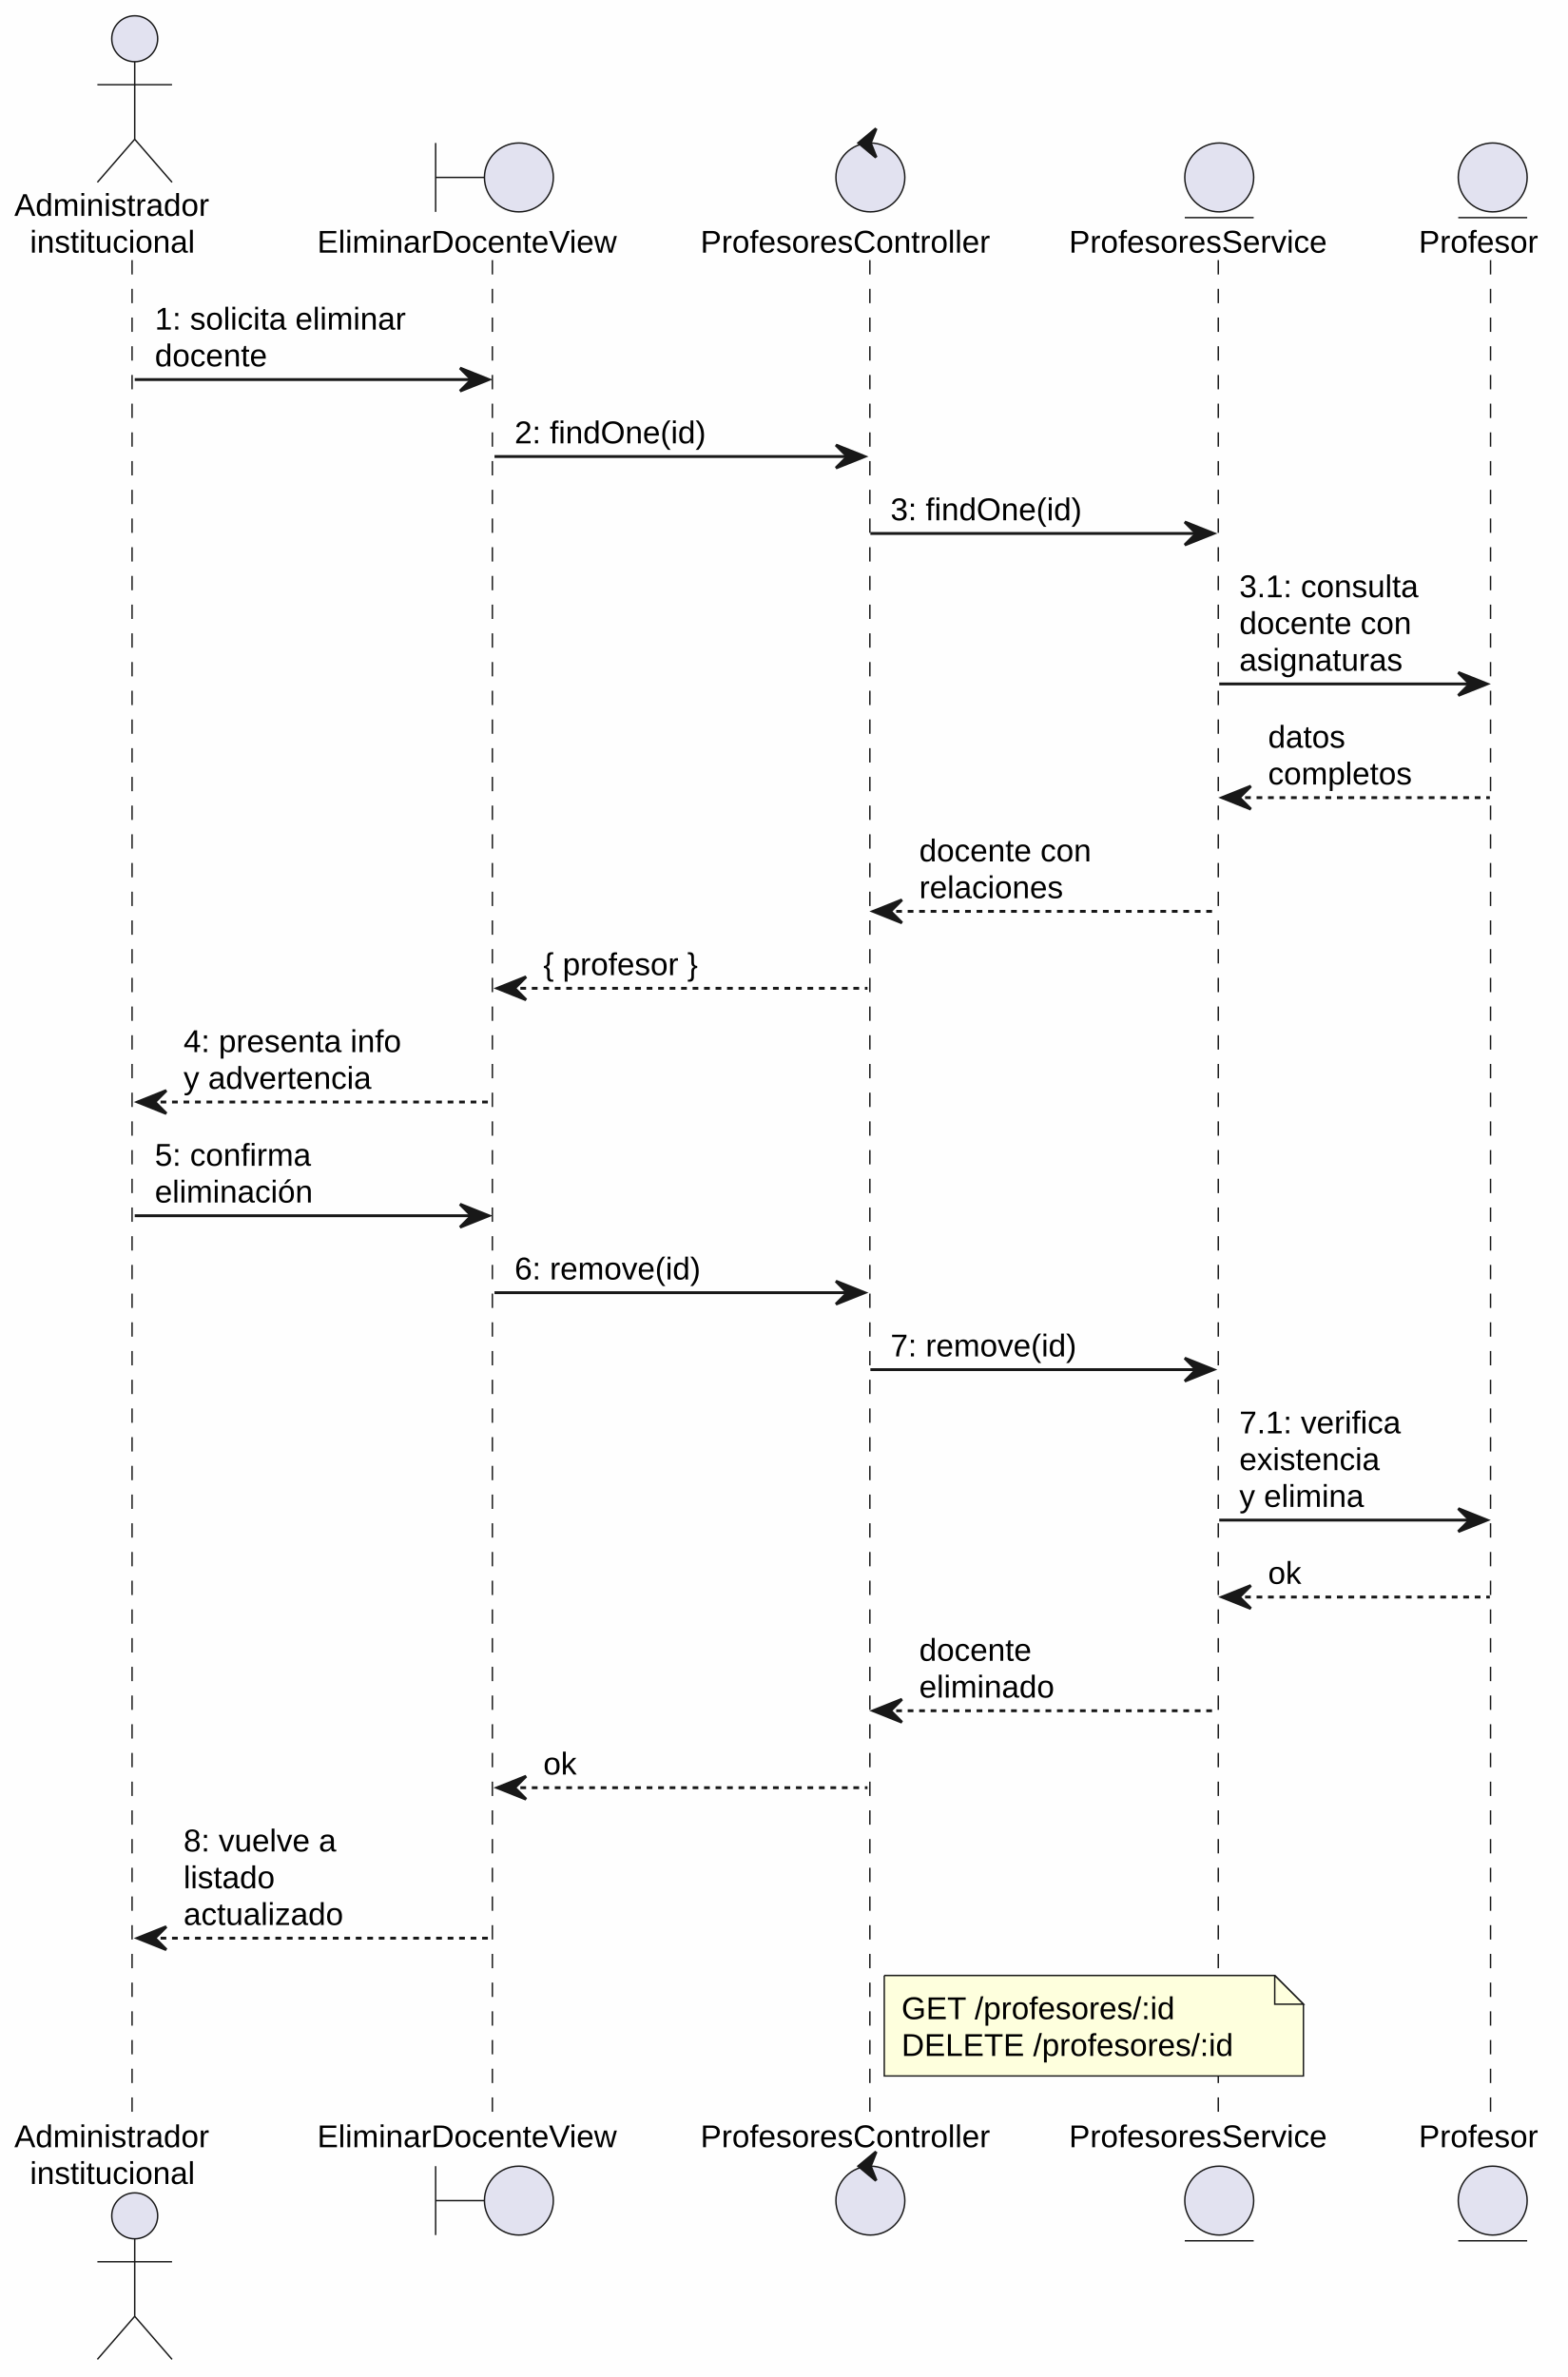
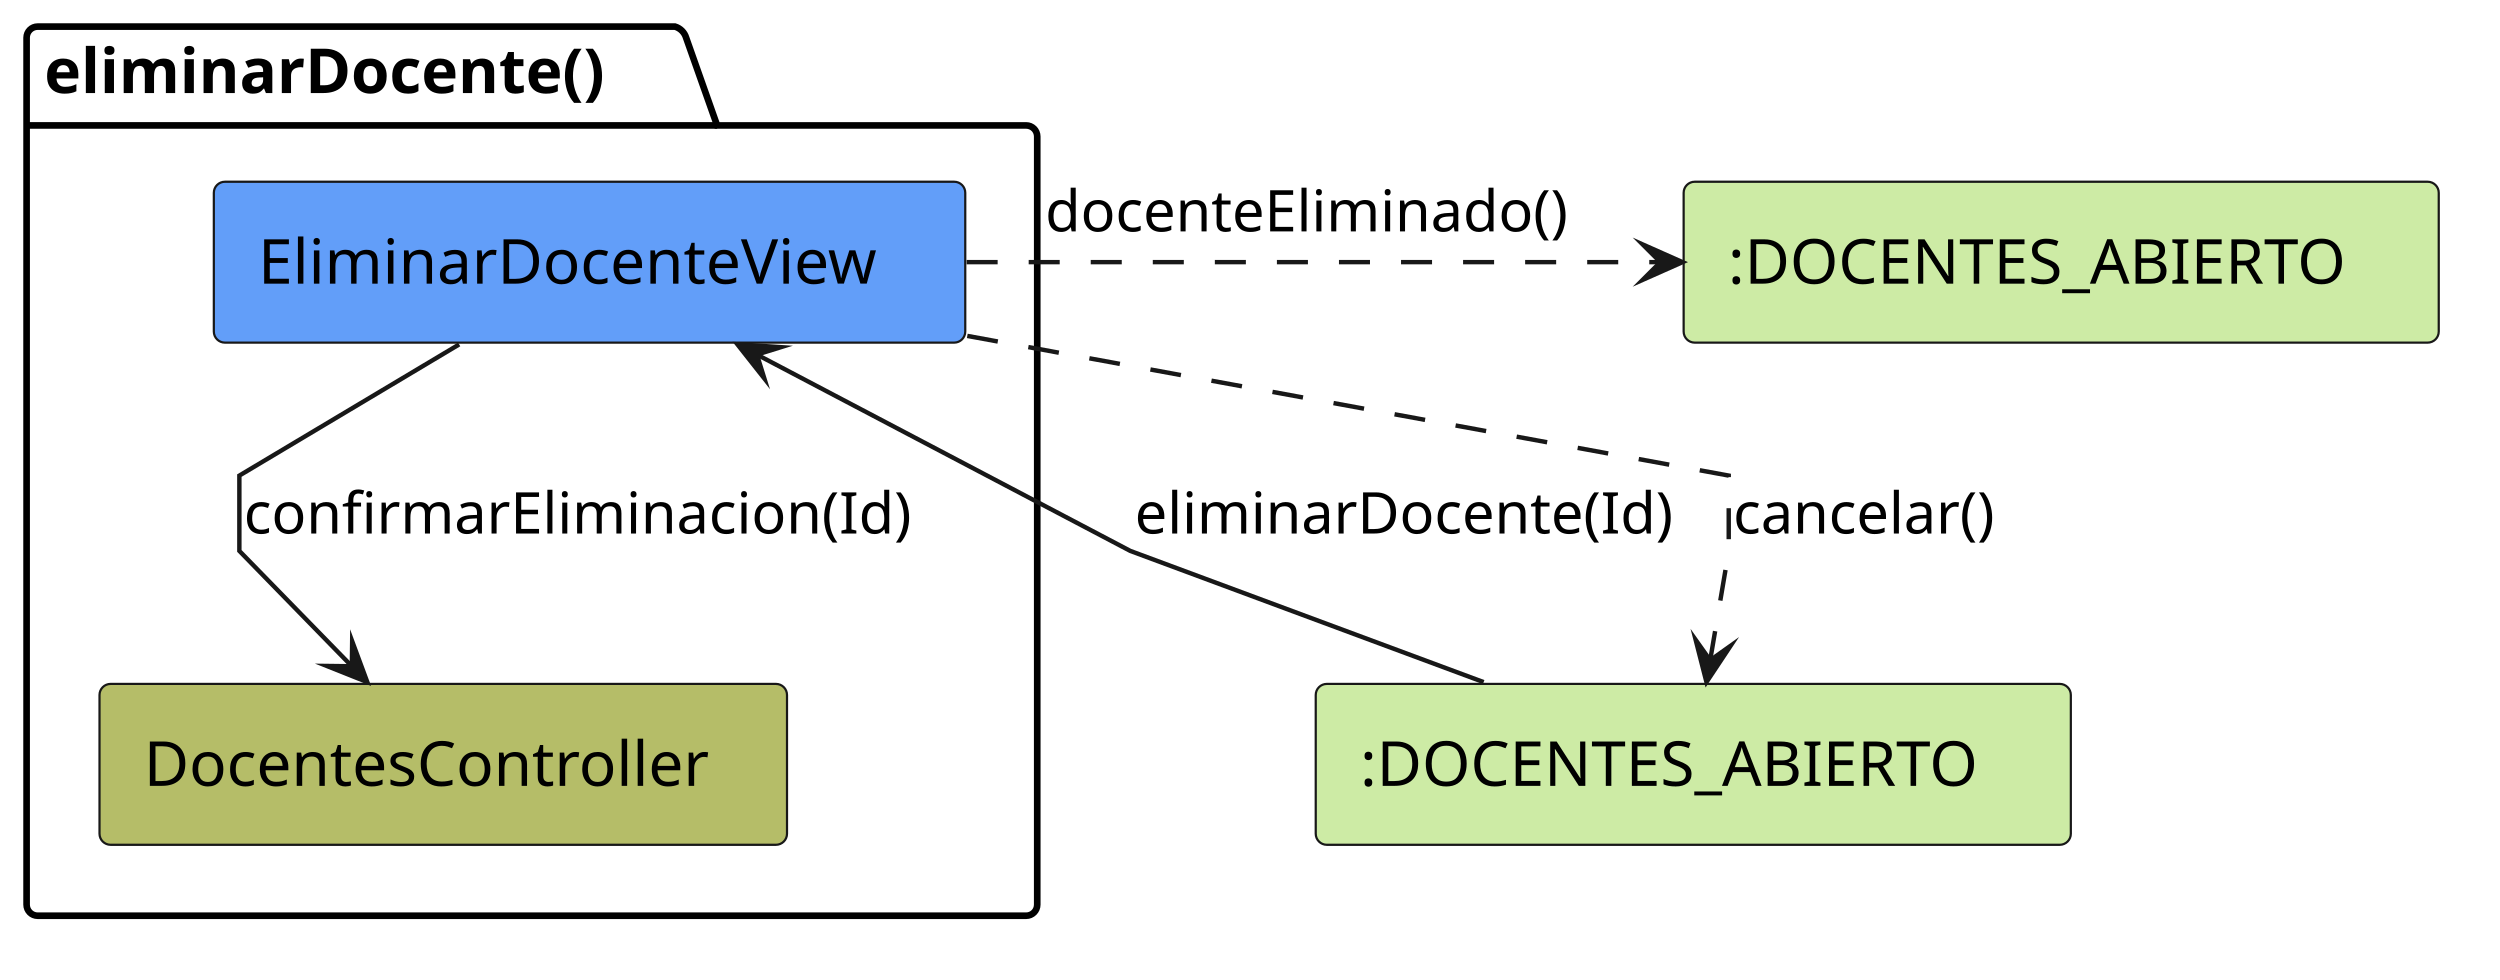
- <svg xmlns="http://www.w3.org/2000/svg" contentStyleType="text/css" data-diagram-type="SEQUENCE" height="828px" preserveAspectRatio="none" style="width:546px;height:828px;background:#FEFEFE;" version="1.1" viewBox="0 0 546 828" width="546px" zoomAndPan="magnify">
+ <svg xmlns="http://www.w3.org/2000/svg" contentStyleType="text/css" data-diagram-type="DESCRIPTION" height="221px" preserveAspectRatio="none" style="width:564px;height:221px;background:#FFFFFF;" version="1.1" viewBox="0 0 564 221" width="564px" zoomAndPan="magnify">
  <defs />
  <g>
-     <rect fill="#FEFEFE" height="828" style="stroke:none;stroke-width:1;" width="546" x="0" y="0" />
-     <g class="participant-lifeline" data-entity-uid="part1" data-qualified-name="a" id="part1-lifeline">
-       <g>
-         <rect fill="#000000" fill-opacity="0" height="648.141" width="8" x="42.924" y="90.609" />
-         <line style="stroke:#181818;stroke-width:0.5;stroke-dasharray:5,5;" x1="46" x2="46" y1="90.609" y2="738.75" />
-       </g>
+     <g class="cluster" data-qualified-name="eliminarDocente" data-source-line="4" id="ent0002">
+       <path d="M8.5,6 L152.282,6 A3.75,3.75 0 0 1 154.782,8.5 L161.782,28.297 L231.5,28.297 A2.5,2.5 0 0 1 234,30.797 L234,204.09 A2.5,2.5 0 0 1 231.5,206.59 L8.5,206.59 A2.5,2.5 0 0 1 6,204.09 L6,8.5 A2.5,2.5 0 0 1 8.5,6" fill="none" style="stroke:#000000;stroke-width:1.5;" />
+       <line style="stroke:#000000;stroke-width:1.5;" x1="6" x2="161.782" y1="28.297" y2="28.297" />
+       <text fill="#000000" font-family="sans-serif" font-size="14" font-weight="700" lengthAdjust="spacing" textLength="142.782" x="10" y="20.995">eliminarDocente()</text>
    </g>
-     <g class="participant-lifeline" data-entity-uid="part2" data-qualified-name="v" id="part2-lifeline">
-       <g>
-         <rect fill="#000000" fill-opacity="0" height="648.141" width="8" x="168.239" y="90.609" />
-         <line style="stroke:#181818;stroke-width:0.5;stroke-dasharray:5,5;" x1="171.498" x2="171.498" y1="90.609" y2="738.75" />
-       </g>
+     <g class="entity" data-qualified-name="eliminarDocente.EliminarDocenteView" data-source-line="5" id="ent0003">
+       <rect fill="#629EF9" height="36.297" rx="2.5" ry="2.5" style="stroke:#181818;stroke-width:0.5;" width="169.523" x="48.24" y="41" />
+       <text fill="#000000" font-family="sans-serif" font-size="14" lengthAdjust="spacing" textLength="149.523" x="58.24" y="63.995">EliminarDocenteView</text>
    </g>
-     <g class="participant-lifeline" data-entity-uid="part3" data-qualified-name="c" id="part3-lifeline">
-       <g>
-         <rect fill="#000000" fill-opacity="0" height="648.141" width="8" x="299.159" y="90.609" />
-         <line style="stroke:#181818;stroke-width:0.5;stroke-dasharray:5,5;" x1="302.98" x2="302.98" y1="90.609" y2="738.75" />
-       </g>
+     <g class="entity" data-qualified-name="eliminarDocente.DocentesController" data-source-line="6" id="ent0004">
+       <rect fill="#B5BD68" height="36.297" rx="2.5" ry="2.5" style="stroke:#181818;stroke-width:0.5;" width="155.099" x="22.45" y="154.29" />
+       <text fill="#000000" font-family="sans-serif" font-size="14" lengthAdjust="spacing" textLength="135.099" x="32.45" y="177.285">DocentesController</text>
    </g>
-     <g class="participant-lifeline" data-entity-uid="part4" data-qualified-name="s" id="part4-lifeline">
-       <g>
-         <rect fill="#000000" fill-opacity="0" height="648.141" width="8" x="420.669" y="90.609" />
-         <line style="stroke:#181818;stroke-width:0.5;stroke-dasharray:5,5;" x1="424.338" x2="424.338" y1="90.609" y2="738.75" />
-       </g>
+     <g class="entity" data-qualified-name="DOCENTESABIERTO" data-source-line="3" id="ent0001">
+       <rect fill="#CDEBA5" height="36.297" rx="2.5" ry="2.5" style="stroke:#181818;stroke-width:0.5;" width="170.35" x="296.83" y="154.29" />
+       <text fill="#000000" font-family="sans-serif" font-size="14" lengthAdjust="spacing" textLength="150.35" x="306.83" y="177.285">:DOCENTES_ABIERTO</text>
    </g>
-     <g class="participant-lifeline" data-entity-uid="part5" data-qualified-name="e" id="part5-lifeline">
-       <g>
-         <rect fill="#000000" fill-opacity="0" height="648.141" width="8" x="515.927" y="90.609" />
-         <line style="stroke:#181818;stroke-width:0.5;stroke-dasharray:5,5;" x1="519.173" x2="519.173" y1="90.609" y2="738.75" />
-       </g>
+     <g class="entity" data-qualified-name="DOCENTESABIERTO2" data-source-line="9" id="ent0005">
+       <rect fill="#CDEBA5" height="36.297" rx="2.5" ry="2.5" style="stroke:#181818;stroke-width:0.5;" width="170.35" x="379.83" y="41" />
+       <text fill="#000000" font-family="sans-serif" font-size="14" lengthAdjust="spacing" textLength="150.35" x="389.83" y="63.995">:DOCENTES_ABIERTO</text>
    </g>
-     <g class="participant participant-head" data-entity-uid="part1" data-qualified-name="a" id="part1-head">
-       <text fill="#000000" font-family="Arial" font-size="11" lengthAdjust="spacing" textLength="77.849" x="5" y="75.21">Administrador</text>
-       <text fill="#000000" font-family="Arial" font-size="11" lengthAdjust="spacing" textLength="67.015" x="10.417" y="88.015">institucional</text>
-       <ellipse cx="46.924" cy="13.5" fill="#E2E2F0" rx="8" ry="8" style="stroke:#181818;stroke-width:0.5;" />
-       <path d="M46.924,21.5 L46.924,48.5 M33.924,29.5 L59.924,29.5 M46.924,48.5 L33.924,63.5 M46.924,48.5 L59.924,63.5" fill="none" style="stroke:#181818;stroke-width:0.5;" />
+     <g class="link" data-entity-1="ent0001" data-entity-2="ent0003" data-link-type="dependency" data-source-line="11" id="lnk6">
+       <path d="M334.71,153.89 C298.6,140.48 255,124.29 255,124.29 C255,124.29 206.885,98.998 170.765,79.998" fill="none" id="DOCENTESABIERTO-to-EliminarDocenteView" style="stroke:#181818;stroke-width:1;" />
+       <polygon fill="#181818" points="166.34,77.67,172.443,85.4,170.765,79.998,176.167,78.32,166.34,77.67" style="stroke:#181818;stroke-width:1;stroke-linejoin:miter;stroke-miterlimit:10;" />
+       <text fill="#000000" font-family="sans-serif" font-size="13" lengthAdjust="spacing" textLength="129.721" x="256" y="120.357">eliminarDocente(Id)</text>
    </g>
-     <g class="participant participant-tail" data-entity-uid="part1" data-qualified-name="a" id="part1-tail">
-       <text fill="#000000" font-family="Arial" font-size="11" lengthAdjust="spacing" textLength="77.849" x="5" y="747.96">Administrador</text>
-       <text fill="#000000" font-family="Arial" font-size="11" lengthAdjust="spacing" textLength="67.015" x="10.417" y="760.765">institucional</text>
-       <ellipse cx="46.924" cy="771.859" fill="#E2E2F0" rx="8" ry="8" style="stroke:#181818;stroke-width:0.5;" />
-       <path d="M46.924,779.859 L46.924,806.859 M33.924,787.859 L59.924,787.859 M46.924,806.859 L33.924,821.859 M46.924,806.859 L59.924,821.859" fill="none" style="stroke:#181818;stroke-width:0.5;" />
+     <g class="link" data-entity-1="ent0003" data-entity-2="ent0001" data-link-type="dependency" data-source-line="15" id="lnk8">
+       <path d="M218.22,75.78 C293.03,89.5 390,107.29 390,107.29 C390,107.29 390,124.29 390,124.29 C390,124.29 388.084,135.55 385.815,148.96" fill="none" id="EliminarDocenteView-to-DOCENTESABIERTO" style="stroke:#181818;stroke-width:1;stroke-dasharray:7,7;" />
+       <polygon fill="#181818" points="384.98,153.89,390.426,145.684,385.815,148.96,382.538,144.349,384.98,153.89" style="stroke:#181818;stroke-width:1;stroke-linejoin:miter;stroke-miterlimit:10;" />
+       <text fill="#000000" font-family="sans-serif" font-size="13" lengthAdjust="spacing" textLength="65.565" x="391" y="120.357">cancelar()</text>
    </g>
-     <g class="participant participant-head" data-entity-uid="part2" data-qualified-name="v" id="part2-head">
-       <text fill="#000000" font-family="Arial" font-size="11" lengthAdjust="spacing" textLength="117.482" x="110.498" y="88.015">EliminarDocenteView</text>
-       <path d="M151.739,49.805 L151.739,73.805 M151.739,61.805 L168.739,61.805" fill="none" style="stroke:#181818;stroke-width:0.5;" />
-       <ellipse cx="180.739" cy="61.805" fill="#E2E2F0" rx="12" ry="12" style="stroke:#181818;stroke-width:0.5;" />
+     <g class="link" data-entity-1="ent0003" data-entity-2="ent0004" data-link-type="dependency" data-source-line="13" id="lnk7">
+       <path d="M103.58,77.7 C81.12,91.11 54,107.29 54,107.29 C54,107.29 54,124.29 54,124.29 C54,124.29 66.299,136.901 79.379,150.311" fill="none" id="EliminarDocenteView-to-DocentesController" style="stroke:#181818;stroke-width:1;" />
+       <polygon fill="#181818" points="82.87,153.89,79.449,144.654,79.379,150.311,73.722,150.24,82.87,153.89" style="stroke:#181818;stroke-width:1;stroke-linejoin:miter;stroke-miterlimit:10;" />
+       <text fill="#000000" font-family="sans-serif" font-size="13" lengthAdjust="spacing" textLength="159.948" x="55" y="120.357">confirmarEliminacion(Id)</text>
    </g>
-     <g class="participant participant-tail" data-entity-uid="part2" data-qualified-name="v" id="part2-tail">
-       <text fill="#000000" font-family="Arial" font-size="11" lengthAdjust="spacing" textLength="117.482" x="110.498" y="747.96">EliminarDocenteView</text>
-       <path d="M151.739,754.555 L151.739,778.555 M151.739,766.555 L168.739,766.555" fill="none" style="stroke:#181818;stroke-width:0.5;" />
-       <ellipse cx="180.739" cy="766.555" fill="#E2E2F0" rx="12" ry="12" style="stroke:#181818;stroke-width:0.5;" />
+     <g class="link" data-entity-1="ent0003" data-entity-2="ent0005" data-link-type="dependency" data-source-line="16" id="lnk9">
+       <path d="M218.07,59.14 C267.63,59.14 324.95,59.14 374.58,59.14" fill="none" id="EliminarDocenteView-to-DOCENTESABIERTO2" style="stroke:#181818;stroke-width:1;stroke-dasharray:7,7;" />
+       <polygon fill="#181818" points="379.58,59.14,370.58,55.14,374.58,59.14,370.58,63.14,379.58,59.14" style="stroke:#181818;stroke-width:1;stroke-linejoin:miter;stroke-miterlimit:10;" />
+       <text fill="#000000" font-family="sans-serif" font-size="13" lengthAdjust="spacing" textLength="126.953" x="235.79" y="52.207">docenteEliminado()</text>
    </g>
-     <g class="participant participant-head" data-entity-uid="part3" data-qualified-name="c" id="part3-head">
-       <text fill="#000000" font-family="Arial" font-size="11" lengthAdjust="spacing" textLength="112.358" x="243.98" y="88.015">ProfesoresController</text>
-       <ellipse cx="303.159" cy="61.805" fill="#E2E2F0" rx="12" ry="12" style="stroke:#181818;stroke-width:0.5;" />
-       <polygon fill="#181818" points="299.159,49.805,305.159,44.805,303.159,49.805,305.159,54.805,299.159,49.805" style="stroke:#181818;stroke-width:1;" />
-     </g>
-     <g class="participant participant-tail" data-entity-uid="part3" data-qualified-name="c" id="part3-tail">
-       <text fill="#000000" font-family="Arial" font-size="11" lengthAdjust="spacing" textLength="112.358" x="243.98" y="747.96">ProfesoresController</text>
-       <ellipse cx="303.159" cy="766.555" fill="#E2E2F0" rx="12" ry="12" style="stroke:#181818;stroke-width:0.5;" />
-       <polygon fill="#181818" points="299.159,754.555,305.159,749.555,303.159,754.555,305.159,759.555,299.159,754.555" style="stroke:#181818;stroke-width:1;" />
-     </g>
-     <g class="participant participant-head" data-entity-uid="part4" data-qualified-name="s" id="part4-head">
-       <text fill="#000000" font-family="Arial" font-size="11" lengthAdjust="spacing" textLength="98.662" x="372.338" y="88.015">ProfesoresService</text>
-       <ellipse cx="424.669" cy="61.805" fill="#E2E2F0" rx="12" ry="12" style="stroke:#181818;stroke-width:0.5;" />
-       <line style="stroke:#181818;stroke-width:0.5;" x1="412.669" x2="436.669" y1="75.805" y2="75.805" />
-     </g>
-     <g class="participant participant-tail" data-entity-uid="part4" data-qualified-name="s" id="part4-tail">
-       <text fill="#000000" font-family="Arial" font-size="11" lengthAdjust="spacing" textLength="98.662" x="372.338" y="747.96">ProfesoresService</text>
-       <ellipse cx="424.669" cy="766.555" fill="#E2E2F0" rx="12" ry="12" style="stroke:#181818;stroke-width:0.5;" />
-       <line style="stroke:#181818;stroke-width:0.5;" x1="412.669" x2="436.669" y1="780.555" y2="780.555" />
-     </g>
-     <g class="participant participant-head" data-entity-uid="part5" data-qualified-name="e" id="part5-head">
-       <text fill="#000000" font-family="Arial" font-size="11" lengthAdjust="spacing" textLength="45.509" x="494.173" y="88.015">Profesor</text>
-       <ellipse cx="519.927" cy="61.805" fill="#E2E2F0" rx="12" ry="12" style="stroke:#181818;stroke-width:0.5;" />
-       <line style="stroke:#181818;stroke-width:0.5;" x1="507.927" x2="531.927" y1="75.805" y2="75.805" />
-     </g>
-     <g class="participant participant-tail" data-entity-uid="part5" data-qualified-name="e" id="part5-tail">
-       <text fill="#000000" font-family="Arial" font-size="11" lengthAdjust="spacing" textLength="45.509" x="494.173" y="747.96">Profesor</text>
-       <ellipse cx="519.927" cy="766.555" fill="#E2E2F0" rx="12" ry="12" style="stroke:#181818;stroke-width:0.5;" />
-       <line style="stroke:#181818;stroke-width:0.5;" x1="507.927" x2="531.927" y1="780.555" y2="780.555" />
-     </g>
-     <g class="message" data-entity-1="part1" data-entity-2="part2" id="msg1">
-       <polygon fill="#181818" points="160.239,128.219,170.239,132.219,160.239,136.219,164.239,132.219" style="stroke:#181818;stroke-width:1;" />
-       <line style="stroke:#181818;stroke-width:1;" x1="46.924" x2="166.239" y1="132.219" y2="132.219" />
-       <text fill="#000000" font-family="Arial" font-size="11" lengthAdjust="spacing" textLength="101.315" x="53.924" y="114.82">1: solicita eliminar</text>
-       <text fill="#000000" font-family="Arial" font-size="11" lengthAdjust="spacing" textLength="44.58" x="53.924" y="127.624">docente</text>
-     </g>
-     <g class="message" data-entity-1="part2" data-entity-2="part3" id="msg2">
-       <polygon fill="#181818" points="291.159,155.023,301.159,159.023,291.159,163.023,295.159,159.023" style="stroke:#181818;stroke-width:1;" />
-       <line style="stroke:#181818;stroke-width:1;" x1="172.239" x2="297.159" y1="159.023" y2="159.023" />
-       <text fill="#000000" font-family="Arial" font-size="11" lengthAdjust="spacing" textLength="76.103" x="179.239" y="154.429">2: findOne(id)</text>
-     </g>
-     <g class="message" data-entity-1="part3" data-entity-2="part4" id="msg3">
-       <polygon fill="#181818" points="412.669,181.828,422.669,185.828,412.669,189.828,416.669,185.828" style="stroke:#181818;stroke-width:1;" />
-       <line style="stroke:#181818;stroke-width:1;" x1="303.159" x2="418.669" y1="185.828" y2="185.828" />
-       <text fill="#000000" font-family="Arial" font-size="11" lengthAdjust="spacing" textLength="76.103" x="310.159" y="181.234">3: findOne(id)</text>
-     </g>
-     <g class="message" data-entity-1="part4" data-entity-2="part5" id="msg4">
-       <polygon fill="#181818" points="507.927,234.242,517.927,238.242,507.927,242.242,511.927,238.242" style="stroke:#181818;stroke-width:1;" />
-       <line style="stroke:#181818;stroke-width:1;" x1="424.669" x2="513.927" y1="238.242" y2="238.242" />
-       <text fill="#000000" font-family="Arial" font-size="11" lengthAdjust="spacing" textLength="71.258" x="431.669" y="208.039">3.1: consulta</text>
-       <text fill="#000000" font-family="Arial" font-size="11" lengthAdjust="spacing" textLength="67.826" x="431.669" y="220.843">docente con</text>
-       <text fill="#000000" font-family="Arial" font-size="11" lengthAdjust="spacing" textLength="64.501" x="431.669" y="233.648">asignaturas</text>
-     </g>
-     <g class="message" data-entity-1="part5" data-entity-2="part4" id="msg5">
-       <polygon fill="#181818" points="435.669,273.852,425.669,277.852,435.669,281.852,431.669,277.852" style="stroke:#181818;stroke-width:1;" />
-       <line style="stroke:#181818;stroke-width:1;stroke-dasharray:2,2;" x1="429.669" x2="518.927" y1="277.852" y2="277.852" />
-       <text fill="#000000" font-family="Arial" font-size="11" lengthAdjust="spacing" textLength="30.497" x="441.669" y="260.453">datos</text>
-       <text fill="#000000" font-family="Arial" font-size="11" lengthAdjust="spacing" textLength="57.073" x="441.669" y="273.257">completos</text>
-     </g>
-     <g class="message" data-entity-1="part4" data-entity-2="part3" id="msg6">
-       <polygon fill="#181818" points="314.159,313.461,304.159,317.461,314.159,321.461,310.159,317.461" style="stroke:#181818;stroke-width:1;" />
-       <line style="stroke:#181818;stroke-width:1;stroke-dasharray:2,2;" x1="308.159" x2="423.669" y1="317.461" y2="317.461" />
-       <text fill="#000000" font-family="Arial" font-size="11" lengthAdjust="spacing" textLength="67.826" x="320.159" y="300.062">docente con</text>
-       <text fill="#000000" font-family="Arial" font-size="11" lengthAdjust="spacing" textLength="56.391" x="320.159" y="312.867">relaciones</text>
-     </g>
-     <g class="message" data-entity-1="part3" data-entity-2="part2" id="msg7">
-       <polygon fill="#181818" points="183.239,340.266,173.239,344.266,183.239,348.266,179.239,344.266" style="stroke:#181818;stroke-width:1;" />
-       <line style="stroke:#181818;stroke-width:1;stroke-dasharray:2,2;" x1="177.239" x2="302.159" y1="344.266" y2="344.266" />
-       <text fill="#000000" font-family="Arial" font-size="11" lengthAdjust="spacing" textLength="66.849" x="189.239" y="339.671">{ profesor }</text>
-     </g>
-     <g class="message" data-entity-1="part2" data-entity-2="part1" id="msg8">
-       <polygon fill="#181818" points="57.924,379.875,47.924,383.875,57.924,387.875,53.924,383.875" style="stroke:#181818;stroke-width:1;" />
-       <line style="stroke:#181818;stroke-width:1;stroke-dasharray:2,2;" x1="51.924" x2="171.239" y1="383.875" y2="383.875" />
-       <text fill="#000000" font-family="Arial" font-size="11" lengthAdjust="spacing" textLength="87.124" x="63.924" y="366.476">4: presenta info</text>
-       <text fill="#000000" font-family="Arial" font-size="11" lengthAdjust="spacing" textLength="75.426" x="63.924" y="379.281">y advertencia</text>
-     </g>
-     <g class="message" data-entity-1="part1" data-entity-2="part2" id="msg9">
-       <polygon fill="#181818" points="160.239,419.484,170.239,423.484,160.239,427.484,164.239,423.484" style="stroke:#181818;stroke-width:1;" />
-       <line style="stroke:#181818;stroke-width:1;" x1="46.924" x2="166.239" y1="423.484" y2="423.484" />
-       <text fill="#000000" font-family="Arial" font-size="11" lengthAdjust="spacing" textLength="62.858" x="53.924" y="406.085">5: confirma</text>
-       <text fill="#000000" font-family="Arial" font-size="11" lengthAdjust="spacing" textLength="63.169" x="53.924" y="418.89">eliminación</text>
-     </g>
-     <g class="message" data-entity-1="part2" data-entity-2="part3" id="msg10">
-       <polygon fill="#181818" points="291.159,446.289,301.159,450.289,291.159,454.289,295.159,450.289" style="stroke:#181818;stroke-width:1;" />
-       <line style="stroke:#181818;stroke-width:1;" x1="172.239" x2="297.159" y1="450.289" y2="450.289" />
-       <text fill="#000000" font-family="Arial" font-size="11" lengthAdjust="spacing" textLength="74.835" x="179.239" y="445.695">6: remove(id)</text>
-     </g>
-     <g class="message" data-entity-1="part3" data-entity-2="part4" id="msg11">
-       <polygon fill="#181818" points="412.669,473.094,422.669,477.094,412.669,481.094,416.669,477.094" style="stroke:#181818;stroke-width:1;" />
-       <line style="stroke:#181818;stroke-width:1;" x1="303.159" x2="418.669" y1="477.094" y2="477.094" />
-       <text fill="#000000" font-family="Arial" font-size="11" lengthAdjust="spacing" textLength="74.835" x="310.159" y="472.5">7: remove(id)</text>
-     </g>
-     <g class="message" data-entity-1="part4" data-entity-2="part5" id="msg12">
-       <polygon fill="#181818" points="507.927,525.508,517.927,529.508,507.927,533.508,511.927,529.508" style="stroke:#181818;stroke-width:1;" />
-       <line style="stroke:#181818;stroke-width:1;" x1="424.669" x2="513.927" y1="529.508" y2="529.508" />
-       <text fill="#000000" font-family="Arial" font-size="11" lengthAdjust="spacing" textLength="65.269" x="431.669" y="499.304">7.1: verifica</text>
-       <text fill="#000000" font-family="Arial" font-size="11" lengthAdjust="spacing" textLength="55.961" x="431.669" y="512.109">existencia</text>
-       <text fill="#000000" font-family="Arial" font-size="11" lengthAdjust="spacing" textLength="50.37" x="431.669" y="524.914">y elimina</text>
-     </g>
-     <g class="message" data-entity-1="part5" data-entity-2="part4" id="msg13">
-       <polygon fill="#181818" points="435.669,552.312,425.669,556.312,435.669,560.312,431.669,556.312" style="stroke:#181818;stroke-width:1;" />
-       <line style="stroke:#181818;stroke-width:1;stroke-dasharray:2,2;" x1="429.669" x2="518.927" y1="556.312" y2="556.312" />
-       <text fill="#000000" font-family="Arial" font-size="11" lengthAdjust="spacing" textLength="13.1" x="441.669" y="551.718">ok</text>
-     </g>
-     <g class="message" data-entity-1="part4" data-entity-2="part3" id="msg14">
-       <polygon fill="#181818" points="314.159,591.922,304.159,595.922,314.159,599.922,310.159,595.922" style="stroke:#181818;stroke-width:1;" />
-       <line style="stroke:#181818;stroke-width:1;stroke-dasharray:2,2;" x1="308.159" x2="423.669" y1="595.922" y2="595.922" />
-       <text fill="#000000" font-family="Arial" font-size="11" lengthAdjust="spacing" textLength="44.58" x="320.159" y="578.523">docente</text>
-       <text fill="#000000" font-family="Arial" font-size="11" lengthAdjust="spacing" textLength="54.076" x="320.159" y="591.328">eliminado</text>
-     </g>
-     <g class="message" data-entity-1="part3" data-entity-2="part2" id="msg15">
-       <polygon fill="#181818" points="183.239,618.727,173.239,622.727,183.239,626.727,179.239,622.727" style="stroke:#181818;stroke-width:1;" />
-       <line style="stroke:#181818;stroke-width:1;stroke-dasharray:2,2;" x1="177.239" x2="302.159" y1="622.727" y2="622.727" />
-       <text fill="#000000" font-family="Arial" font-size="11" lengthAdjust="spacing" textLength="13.1" x="189.239" y="618.132">ok</text>
-     </g>
-     <g class="message" data-entity-1="part2" data-entity-2="part1" id="msg16">
-       <polygon fill="#181818" points="57.924,671.141,47.924,675.141,57.924,679.141,53.924,675.141" style="stroke:#181818;stroke-width:1;" />
-       <line style="stroke:#181818;stroke-width:1;stroke-dasharray:2,2;" x1="51.924" x2="171.239" y1="675.141" y2="675.141" />
-       <text fill="#000000" font-family="Arial" font-size="11" lengthAdjust="spacing" textLength="61.021" x="63.924" y="644.937">8: vuelve a</text>
-       <text fill="#000000" font-family="Arial" font-size="11" lengthAdjust="spacing" textLength="36.609" x="63.924" y="657.742">listado</text>
-       <text fill="#000000" font-family="Arial" font-size="11" lengthAdjust="spacing" textLength="63.153" x="63.924" y="670.546">actualizado</text>
-     </g>
-     <path d="M308,688.141 L308,723.141 L454,723.141 L454,698.141 L444,688.141 L308,688.141" fill="#FEFFDD" style="stroke:#181818;stroke-width:0.5;" />
-     <path d="M444,688.141 L444,698.141 L454,698.141 L444,688.141" fill="#FEFFDD" style="stroke:#181818;stroke-width:0.5;" />
-     <text fill="#000000" font-family="Arial" font-size="11" lengthAdjust="spacing" textLength="105.204" x="314" y="703.351">GET /profesores/:id</text>
-     <text fill="#000000" font-family="Arial" font-size="11" lengthAdjust="spacing" textLength="125.179" x="314" y="716.156">DELETE /profesores/:id</text>
  </g>
</svg>
